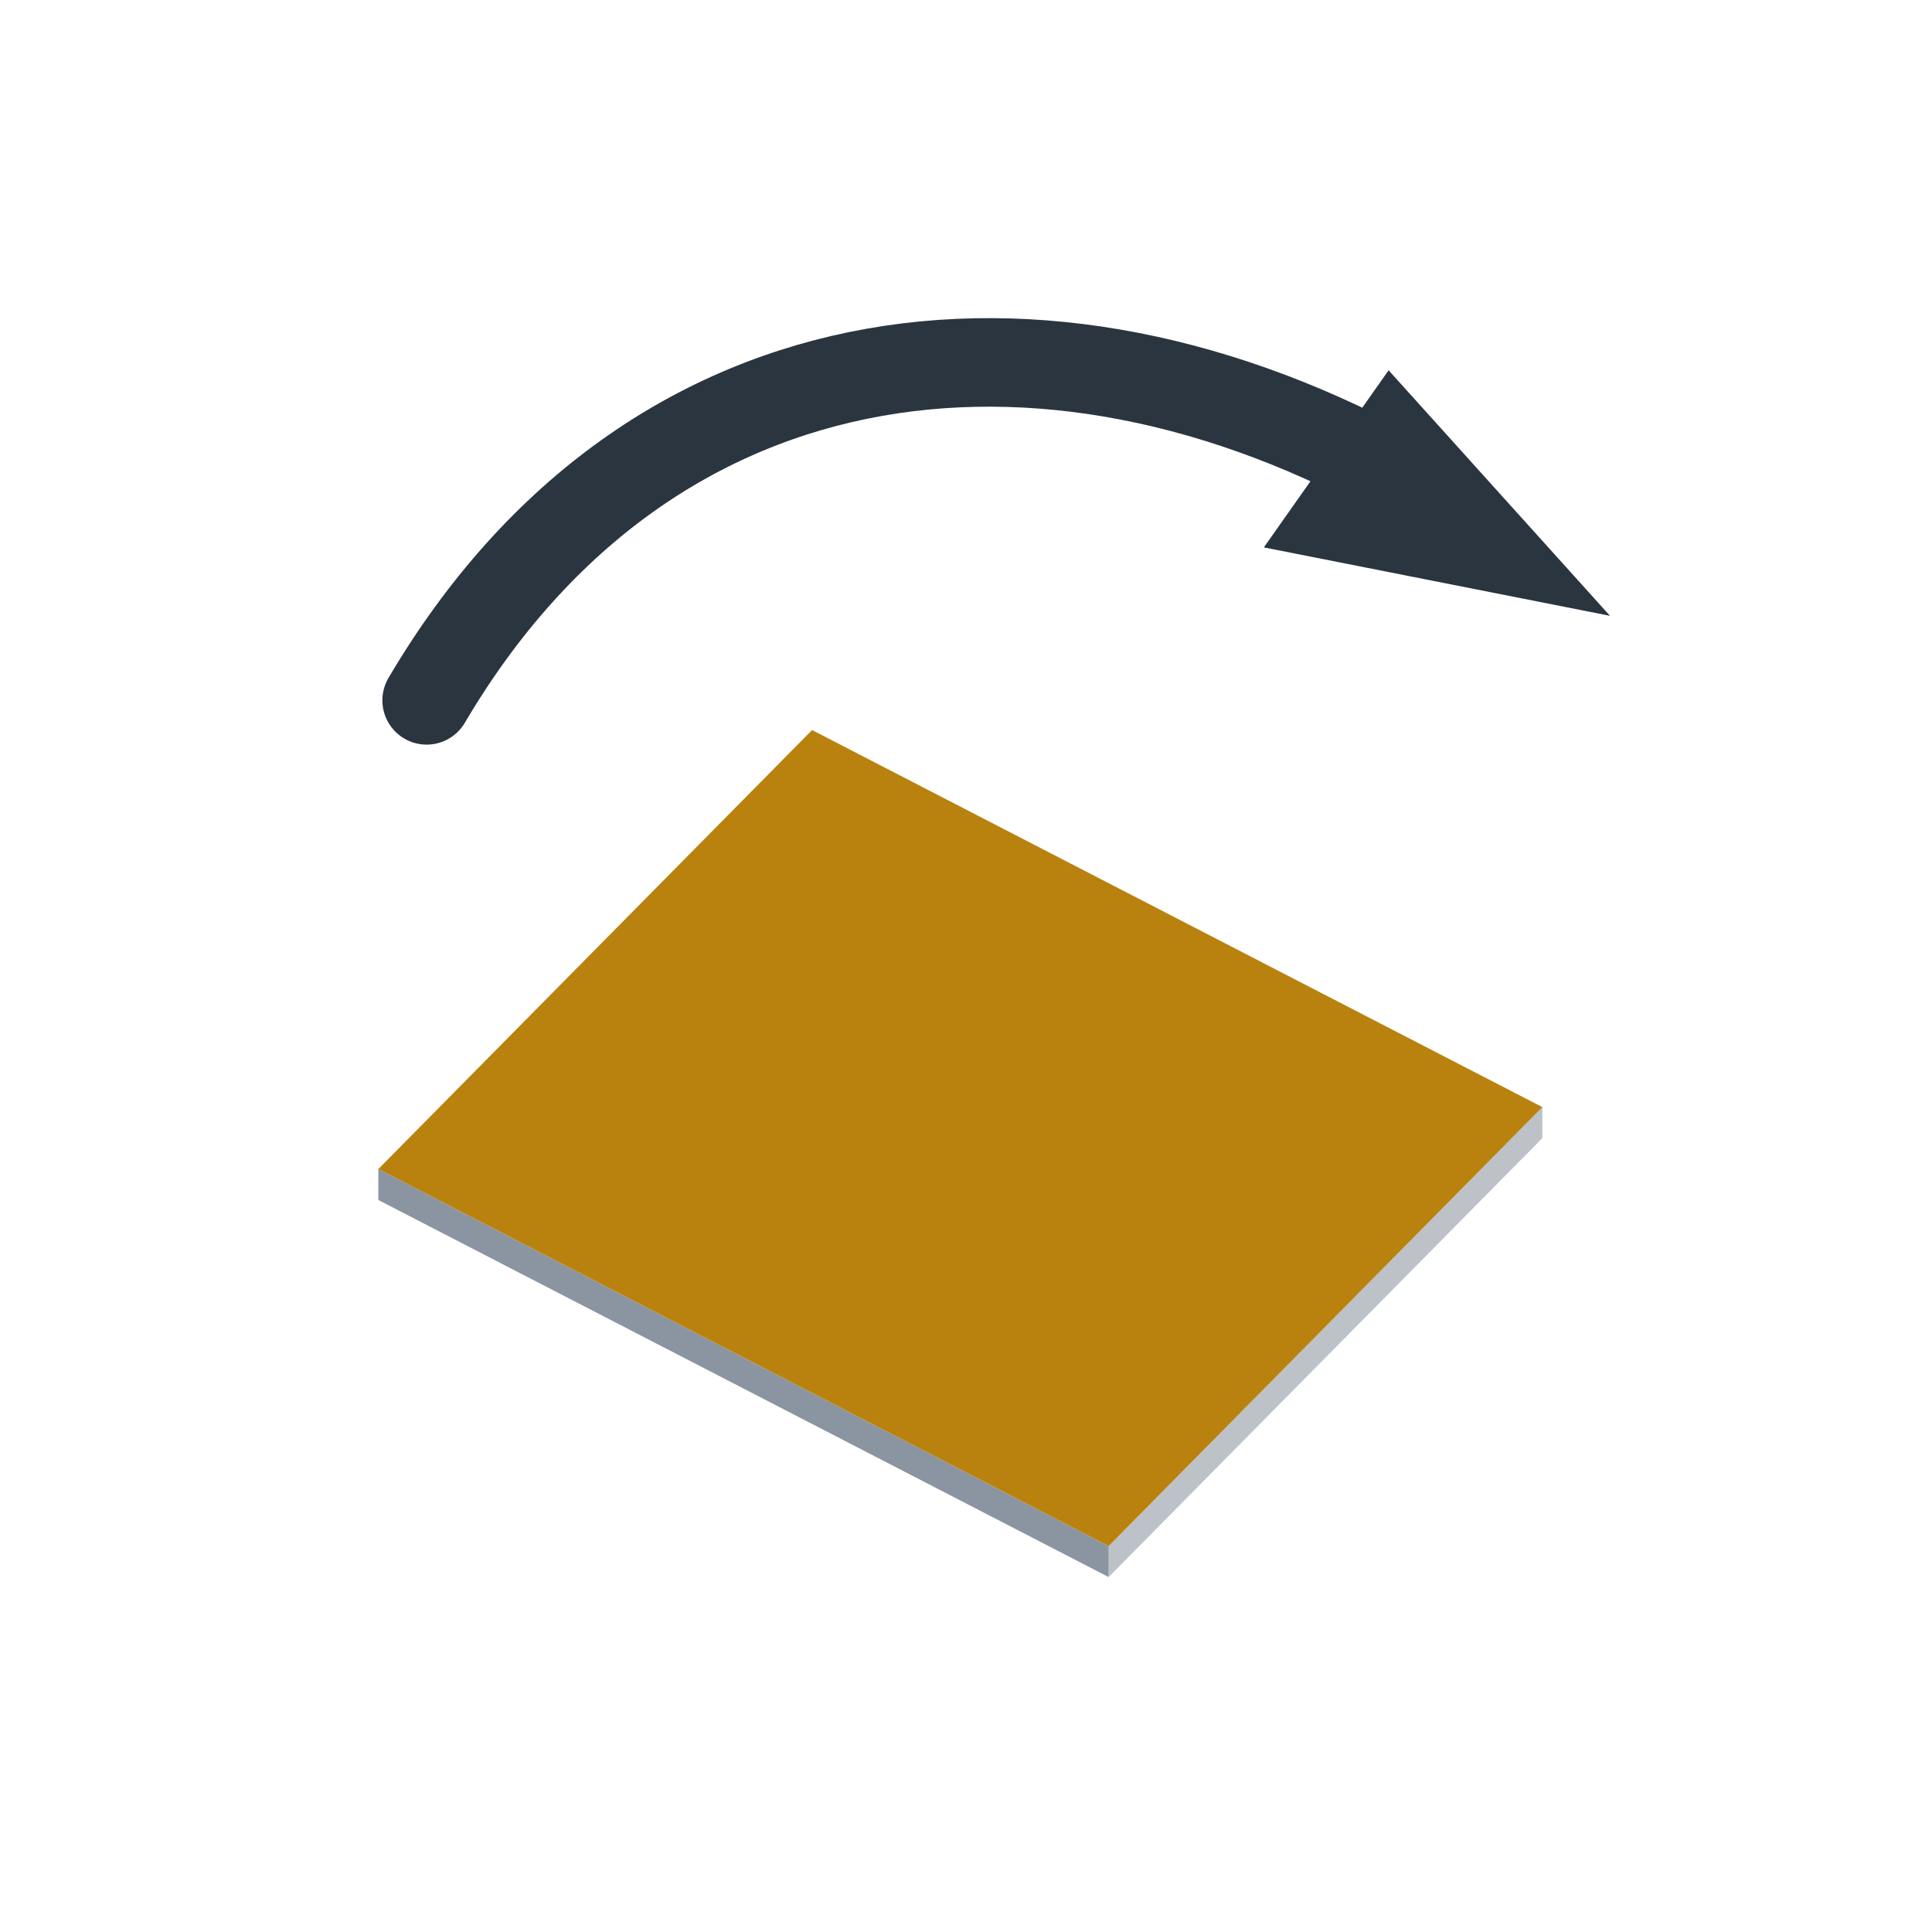
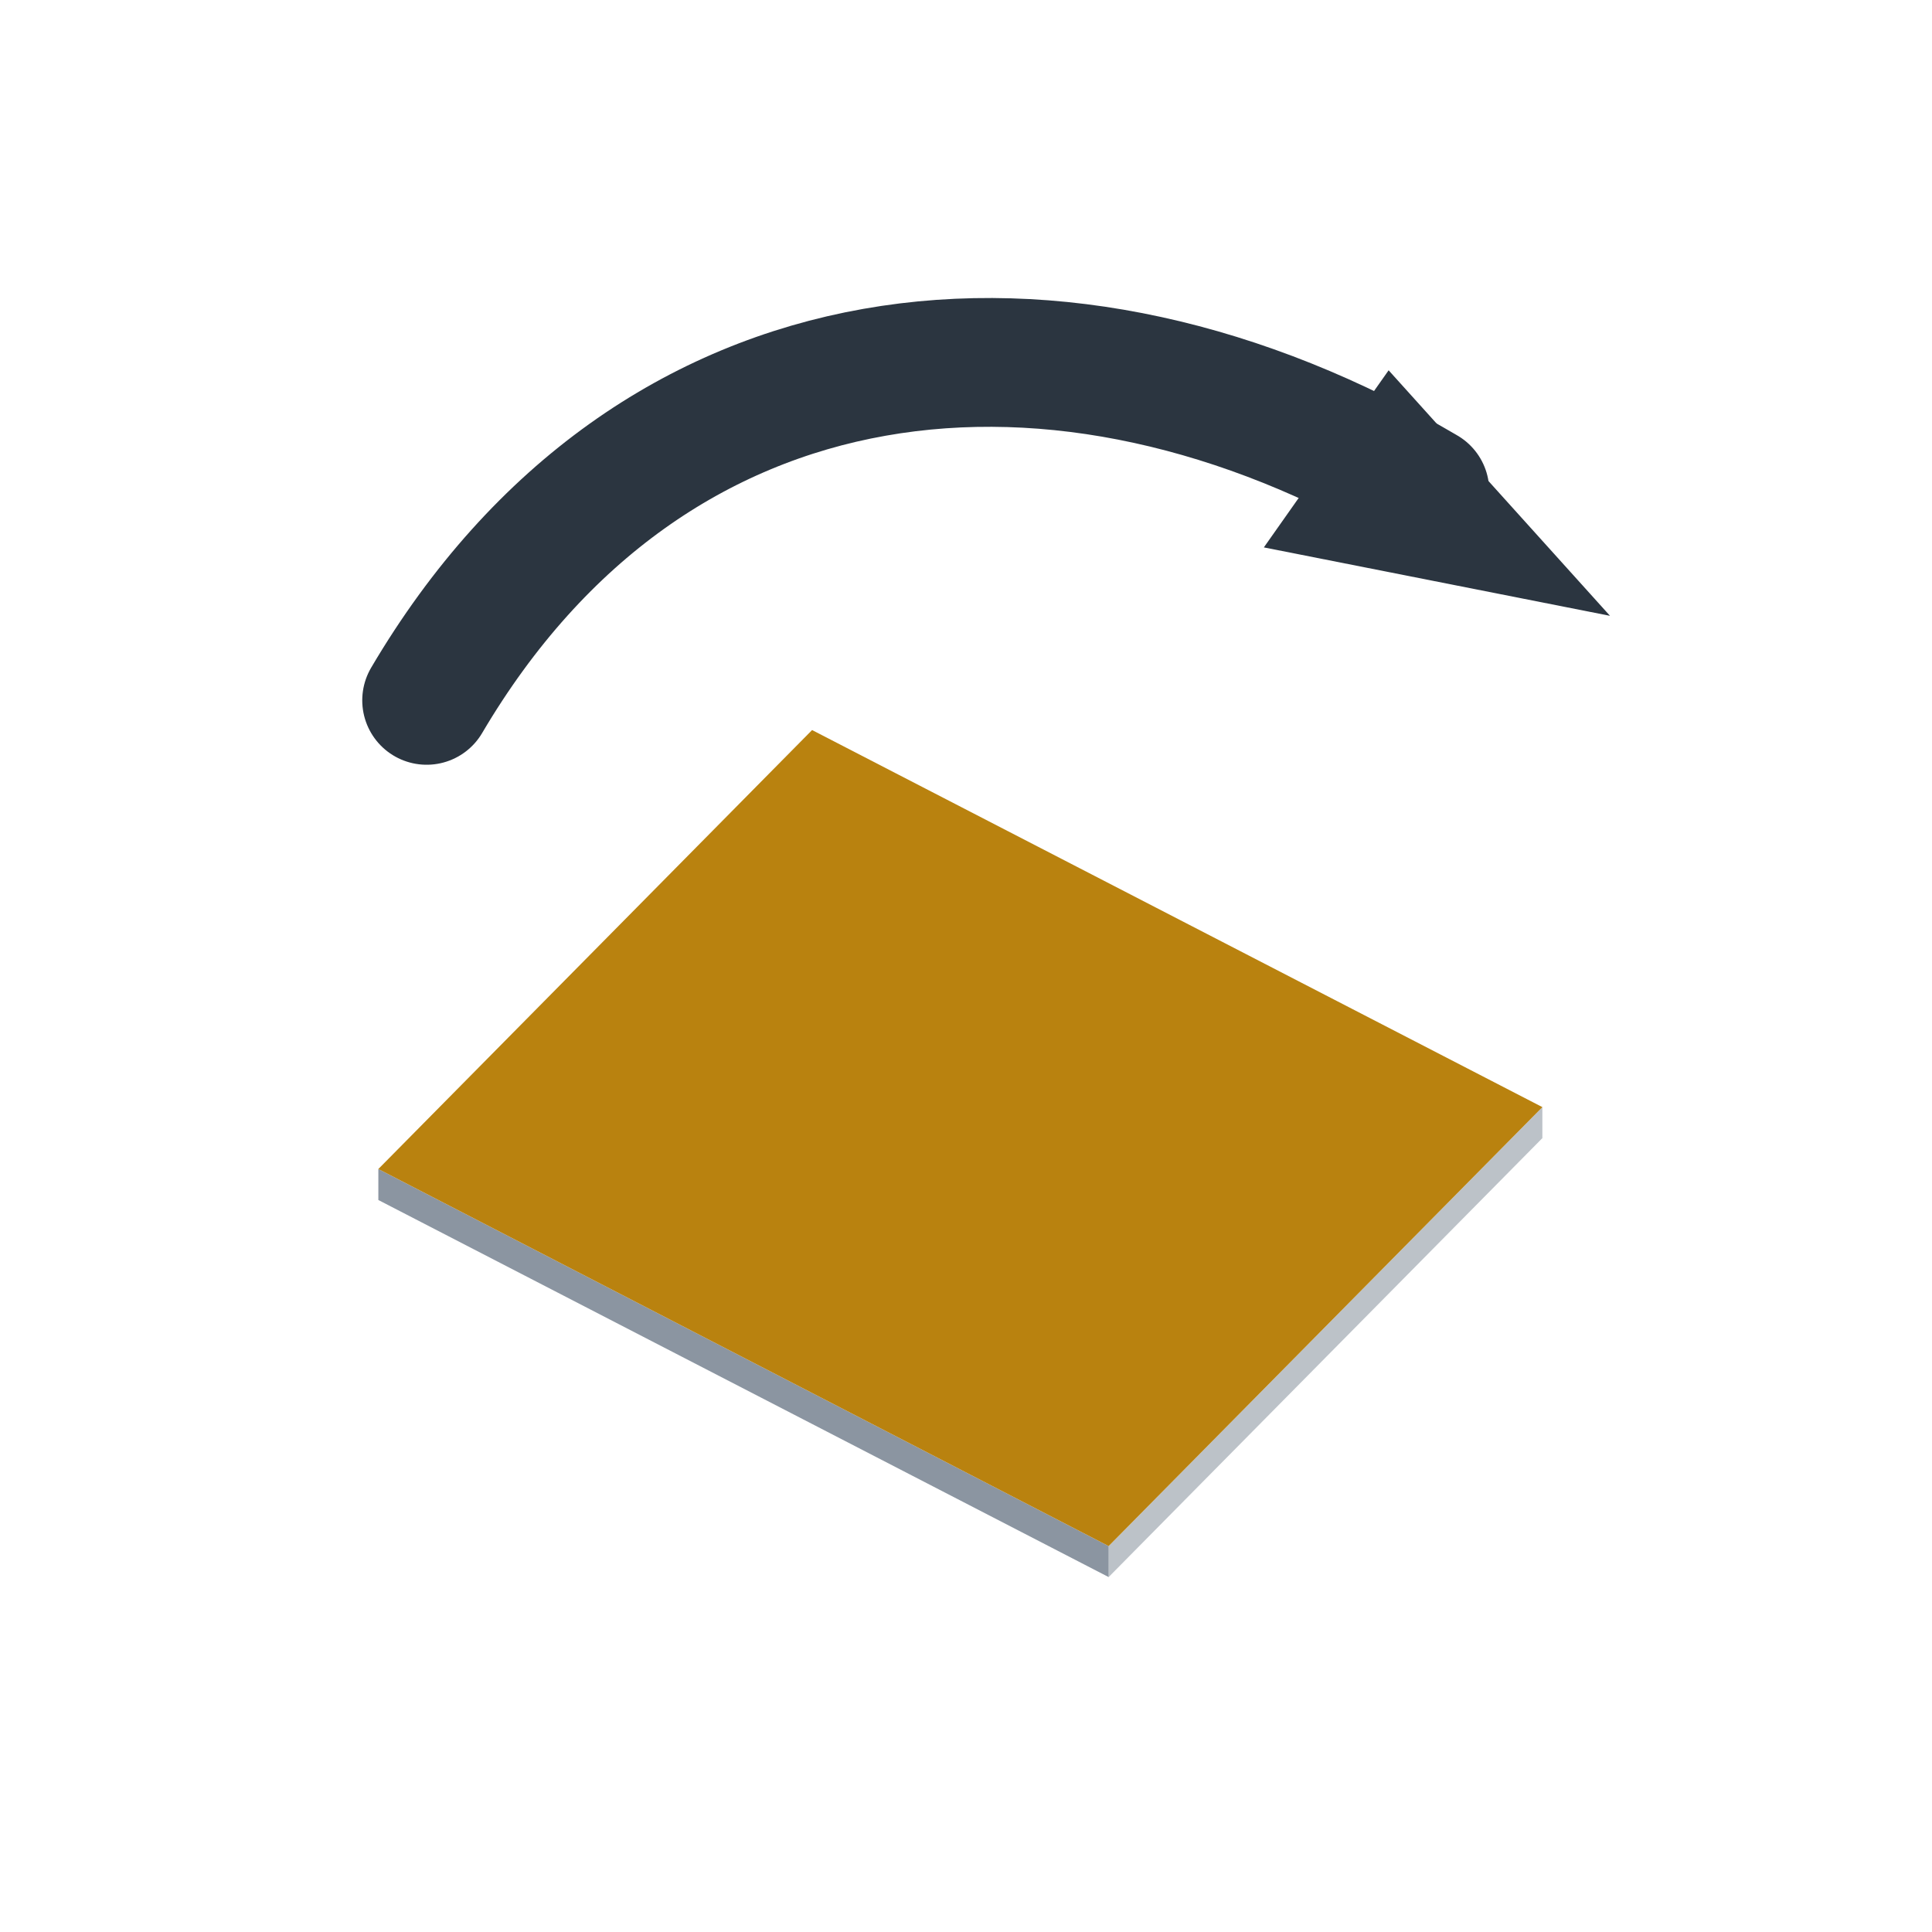
<svg xmlns="http://www.w3.org/2000/svg" viewBox="0 0 24 24">
  <path d="M4.7 14.907 13.772 19.591V19.206L4.7 14.522V14.907Z" fill="#7a8693" fill-opacity="0.875" fill-rule="evenodd" />
  <path d="M13.772 19.206V19.591L19.16 14.138V13.753L13.772 19.206Z" fill="#7a8693" fill-opacity="0.5" fill-rule="evenodd" />
  <path d="M4.7 14.522 13.772 19.206 19.16 13.753 10.088 9.069 4.7 14.522Z" fill="#b9820f" fill-opacity="1" fill-rule="evenodd" />
-   <path d="M5.3 8.7C8.1 3.95 13.2 3.45 17.7 6.1" fill="none" stroke="#2b3540" stroke-width="1.1" stroke-linecap="round" stroke-linejoin="round" />
+   <path d="M5.3 8.7C8.1 3.95 13.2 3.45 17.7 6.1" fill="none" stroke="#2b3540" stroke-width="1.6" stroke-linecap="round" stroke-linejoin="round" />
  <path d="M20 7.65L15.7 6.8 17.25 4.6Z" fill="#2b3540" fill-opacity="1" />
</svg>
